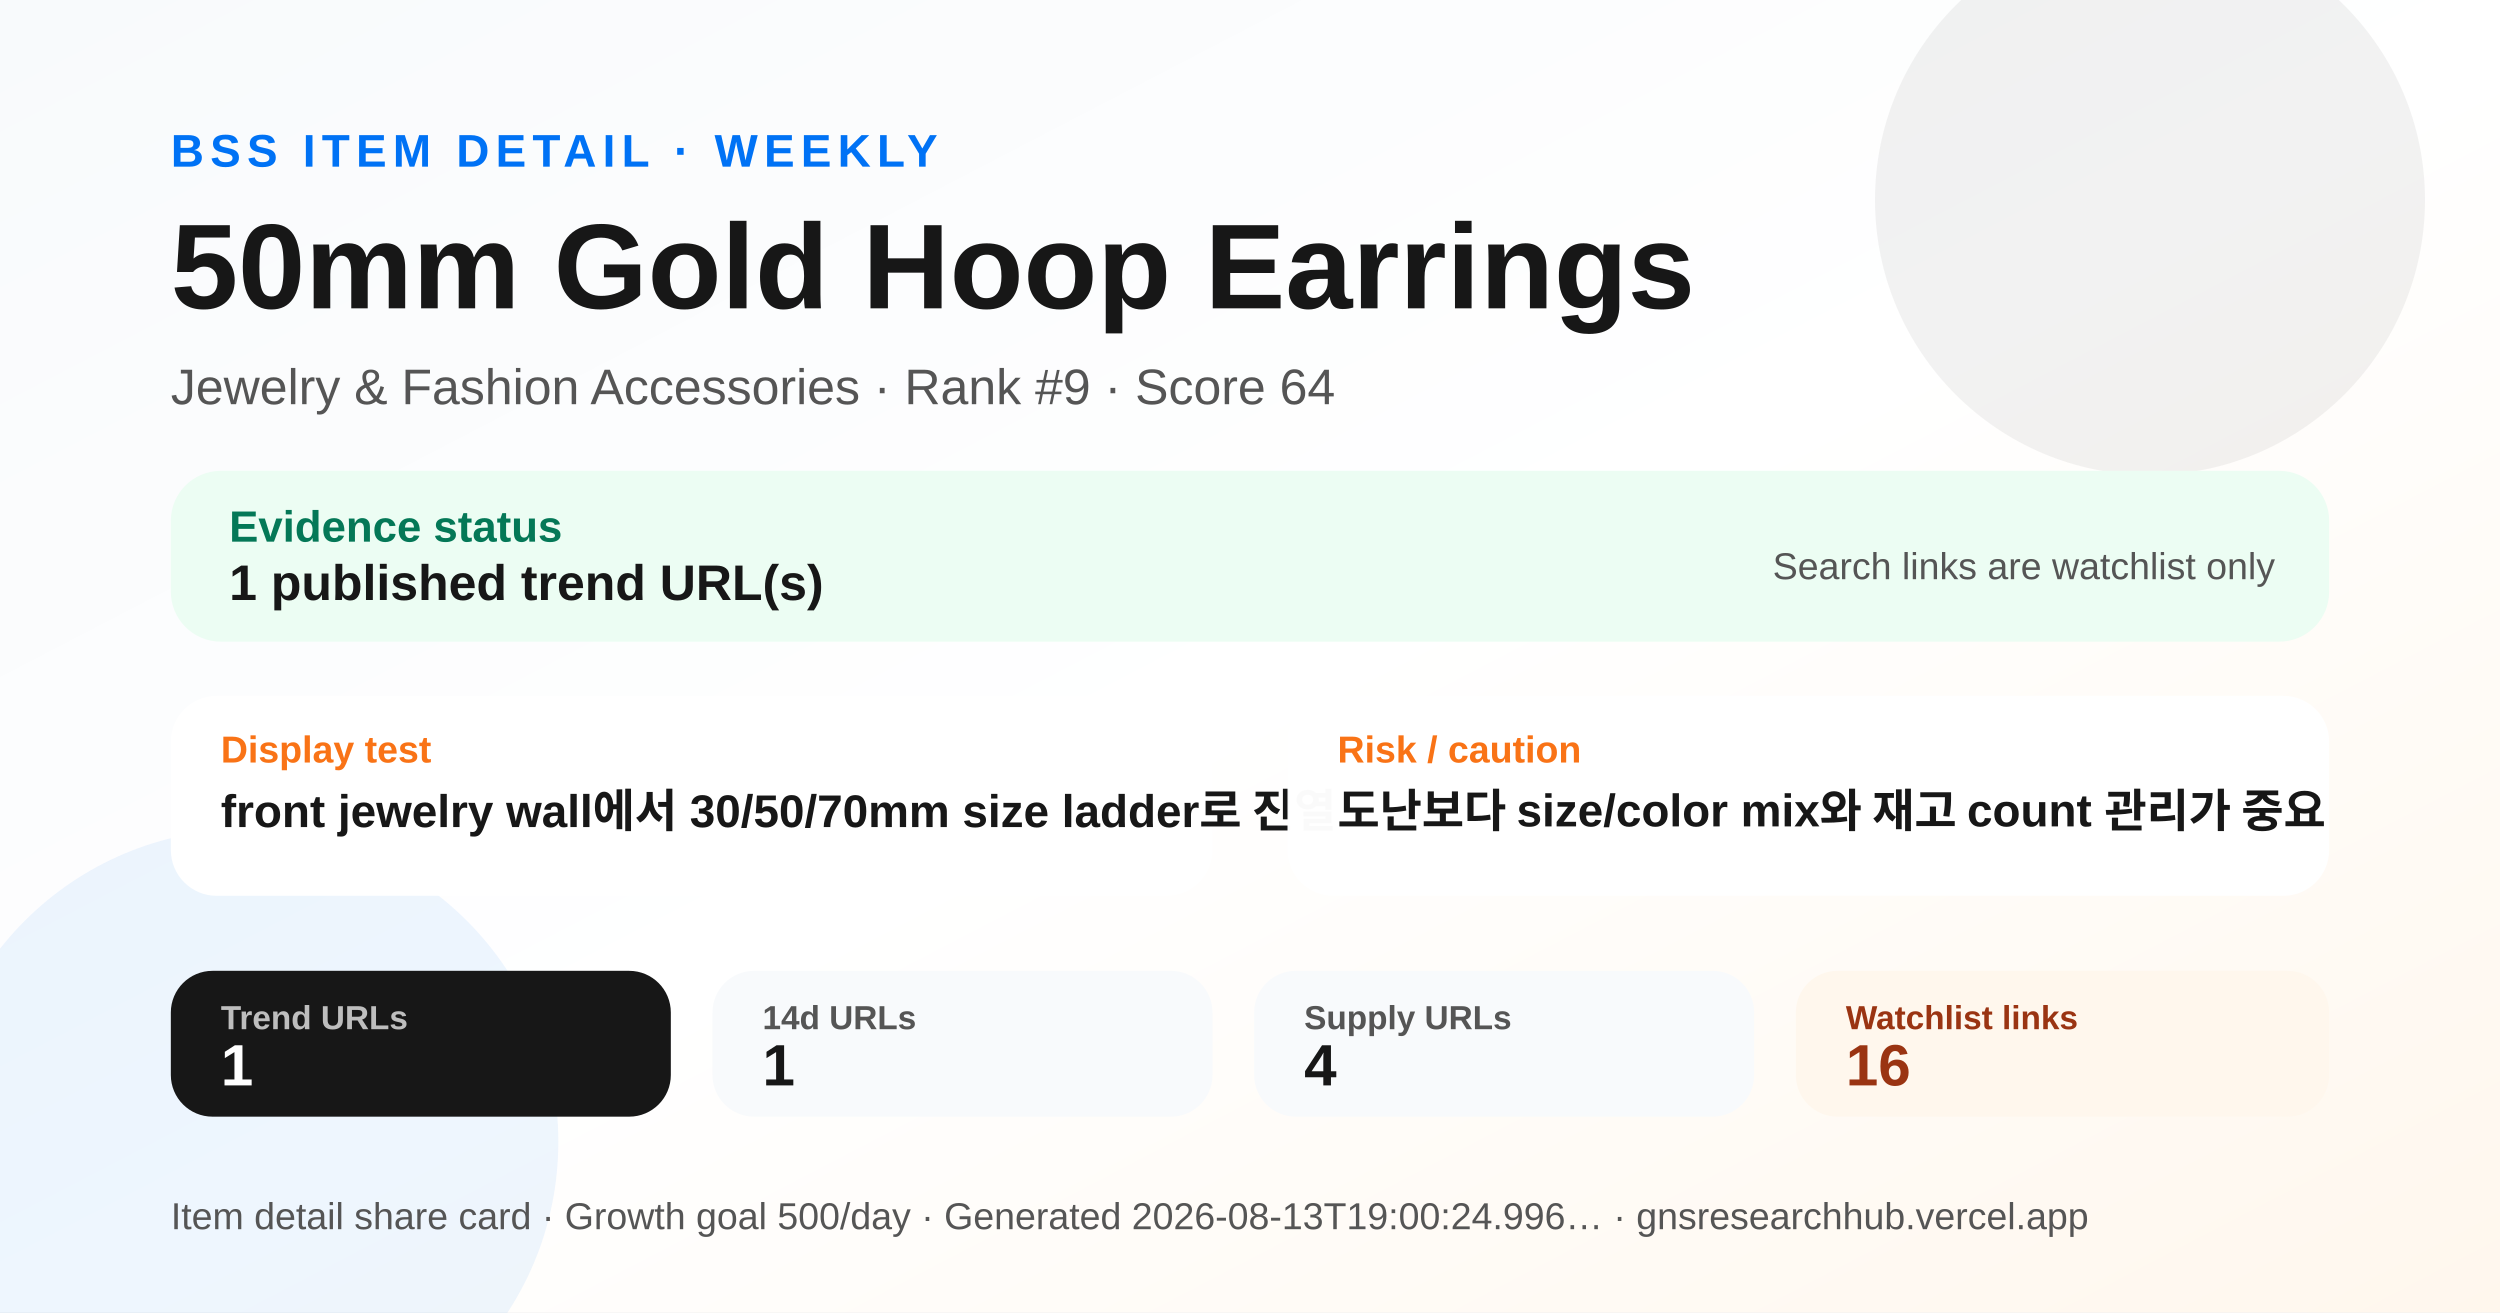
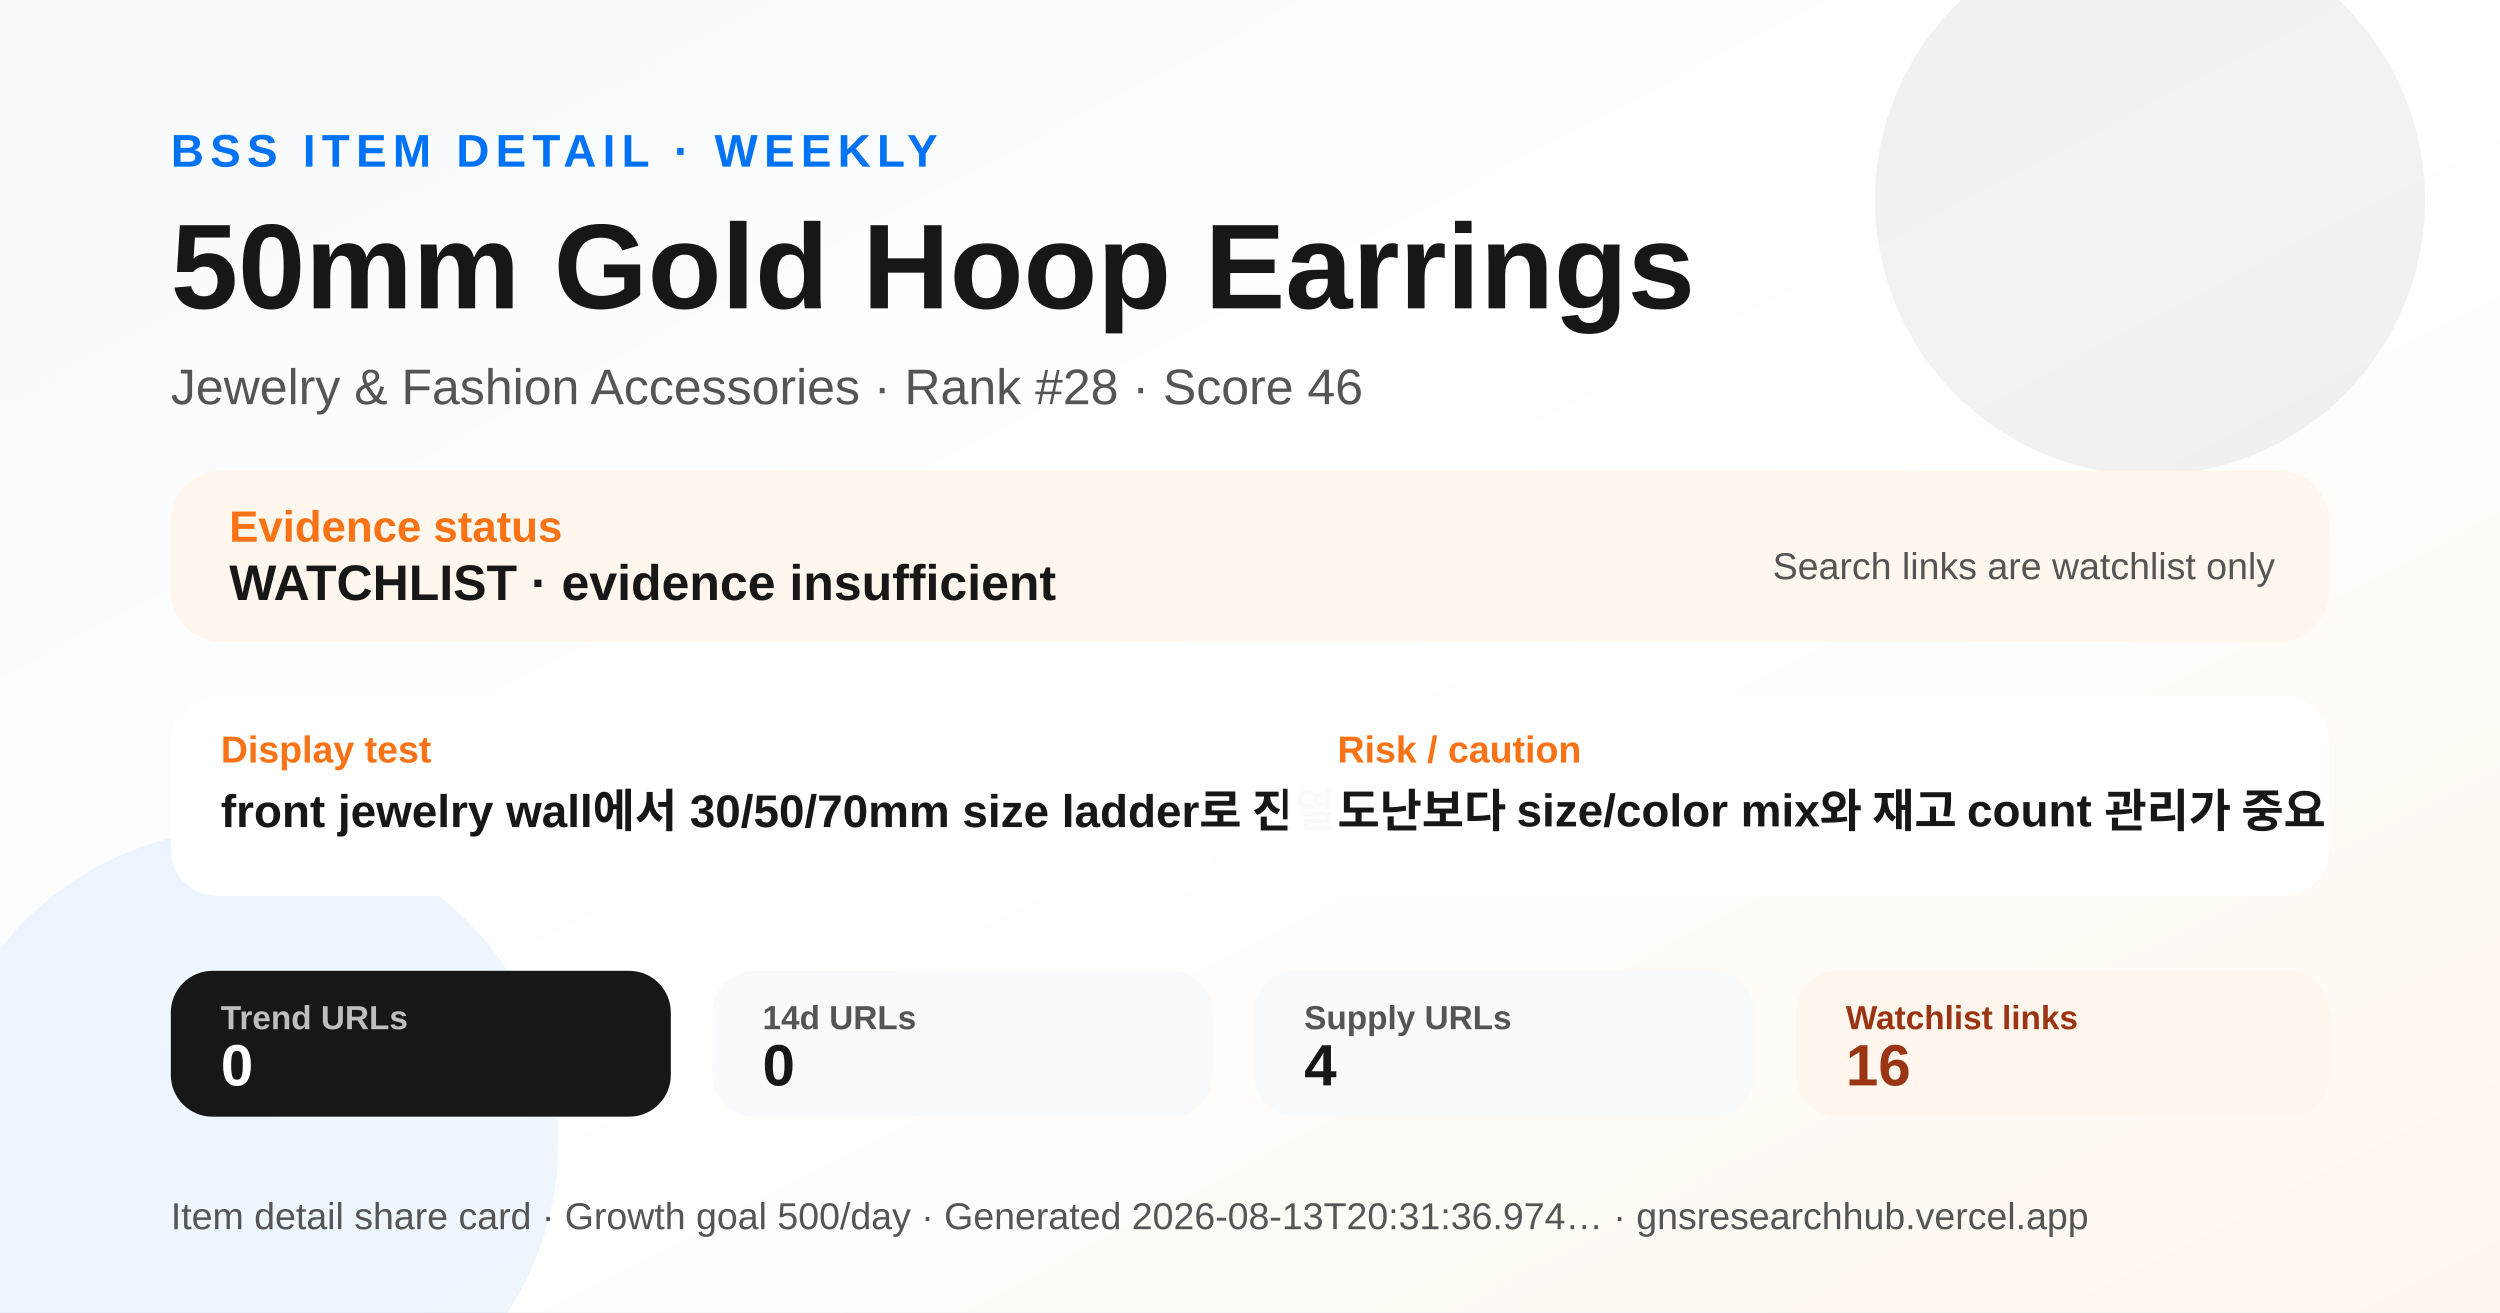
<svg xmlns="http://www.w3.org/2000/svg" width="1200" height="630" viewBox="0 0 1200 630" role="img" aria-label="50mm Gold Hoop Earrings BSS item detail social preview">
  <defs>
    <linearGradient id="bg" x1="0" y1="0" x2="1" y2="1">
      <stop offset="0" stop-color="#f8fafc" />
      <stop offset="0.52" stop-color="#ffffff" />
      <stop offset="1" stop-color="#fff7ed" />
    </linearGradient>
  </defs>
  <rect width="1200" height="630" fill="url(#bg)" />
  <circle cx="1032" cy="96" r="132" fill="#171717" opacity="0.055" />
  <circle cx="118" cy="548" r="150" fill="#0072f5" opacity="0.07" />
  <text x="82" y="80" font-family="Arial, Helvetica, sans-serif" font-size="22" font-weight="700" fill="#0072f5" letter-spacing="3">BSS ITEM DETAIL · WEEKLY</text>
  <text x="82" y="148" font-family="Arial, Helvetica, sans-serif" font-size="58" font-weight="800" fill="#171717">50mm Gold Hoop Earrings</text>
-   <text x="82" y="194" font-family="Arial, Helvetica, sans-serif" font-size="24" fill="#555555">Jewelry &amp; Fashion Accessories · Rank #9 · Score 64</text>
+   <text x="82" y="194" font-family="Arial, Helvetica, sans-serif" font-size="24" fill="#555555">Jewelry &amp; Fashion Accessories · Rank #28 · Score 46</text>
  <g transform="translate(82 226)">
-     <rect width="1036" height="82" rx="24" fill="#ecfdf3" />
-     <text x="28" y="34" font-family="Arial, Helvetica, sans-serif" font-size="21" font-weight="800" fill="#047857">Evidence status</text>
-     <text x="28" y="62" font-family="Arial, Helvetica, sans-serif" font-size="24" font-weight="700" fill="#171717">1 published trend URL(s)</text>
+     <rect width="1036" height="82" rx="24" fill="#fff7ed" />
+     <text x="28" y="34" font-family="Arial, Helvetica, sans-serif" font-size="21" font-weight="800" fill="#f97316">Evidence status</text>
+     <text x="28" y="62" font-family="Arial, Helvetica, sans-serif" font-size="24" font-weight="700" fill="#171717">WATCHLIST · evidence insufficient</text>
    <text x="1010" y="52" text-anchor="end" font-family="Arial, Helvetica, sans-serif" font-size="18" fill="#555555">Search links are watchlist only</text>
  </g>
  <g transform="translate(82 334)">
    <rect width="500" height="96" rx="22" fill="#ffffff" opacity="0.98" />
    <text x="24" y="32" font-family="Arial, Helvetica, sans-serif" font-size="18" font-weight="800" fill="#f97316">Display test</text>
    <text x="24" y="63" font-family="Arial, Helvetica, sans-serif" font-size="22" font-weight="700" fill="#171717">front jewelry wall에서 30/50/70mm size ladder로 진열</text>
  </g>
  <g transform="translate(618 334)">
    <rect width="500" height="96" rx="22" fill="#ffffff" opacity="0.98" />
    <text x="24" y="32" font-family="Arial, Helvetica, sans-serif" font-size="18" font-weight="800" fill="#f97316">Risk / caution</text>
    <text x="24" y="63" font-family="Arial, Helvetica, sans-serif" font-size="22" font-weight="700" fill="#171717">도난보다 size/color mix와 재고 count 관리가 중요</text>
  </g>
  <g transform="translate(82 466)">
    <rect width="240" height="70" rx="20" fill="#171717" />
    <text x="24" y="28" font-family="Arial, Helvetica, sans-serif" font-size="16" font-weight="700" fill="#ffffff" opacity="0.72">Trend URLs</text>
-     <text x="24" y="55" font-family="Arial, Helvetica, sans-serif" font-size="28" font-weight="800" fill="#ffffff">1</text>
+     <text x="24" y="55" font-family="Arial, Helvetica, sans-serif" font-size="28" font-weight="800" fill="#ffffff">0</text>
  </g>
  <g transform="translate(342 466)">
    <rect width="240" height="70" rx="20" fill="#f8fafc" />
    <text x="24" y="28" font-family="Arial, Helvetica, sans-serif" font-size="16" font-weight="700" fill="#555555">14d URLs</text>
-     <text x="24" y="55" font-family="Arial, Helvetica, sans-serif" font-size="28" font-weight="800" fill="#171717">1</text>
+     <text x="24" y="55" font-family="Arial, Helvetica, sans-serif" font-size="28" font-weight="800" fill="#171717">0</text>
  </g>
  <g transform="translate(602 466)">
    <rect width="240" height="70" rx="20" fill="#f8fafc" />
    <text x="24" y="28" font-family="Arial, Helvetica, sans-serif" font-size="16" font-weight="700" fill="#555555">Supply URLs</text>
    <text x="24" y="55" font-family="Arial, Helvetica, sans-serif" font-size="28" font-weight="800" fill="#171717">4</text>
  </g>
  <g transform="translate(862 466)">
    <rect width="256" height="70" rx="20" fill="#fff7ed" />
    <text x="24" y="28" font-family="Arial, Helvetica, sans-serif" font-size="16" font-weight="700" fill="#9a3412">Watchlist links</text>
    <text x="24" y="55" font-family="Arial, Helvetica, sans-serif" font-size="28" font-weight="800" fill="#9a3412">16</text>
  </g>
-   <text x="82" y="590" font-family="Arial, Helvetica, sans-serif" font-size="18" fill="#555555">Item detail share card · Growth goal 500/day · Generated 2026-08-13T19:00:24.996… · gnsresearchhub.vercel.app</text>
+   <text x="82" y="590" font-family="Arial, Helvetica, sans-serif" font-size="18" fill="#555555">Item detail share card · Growth goal 500/day · Generated 2026-08-13T20:31:36.974… · gnsresearchhub.vercel.app</text>
</svg>
